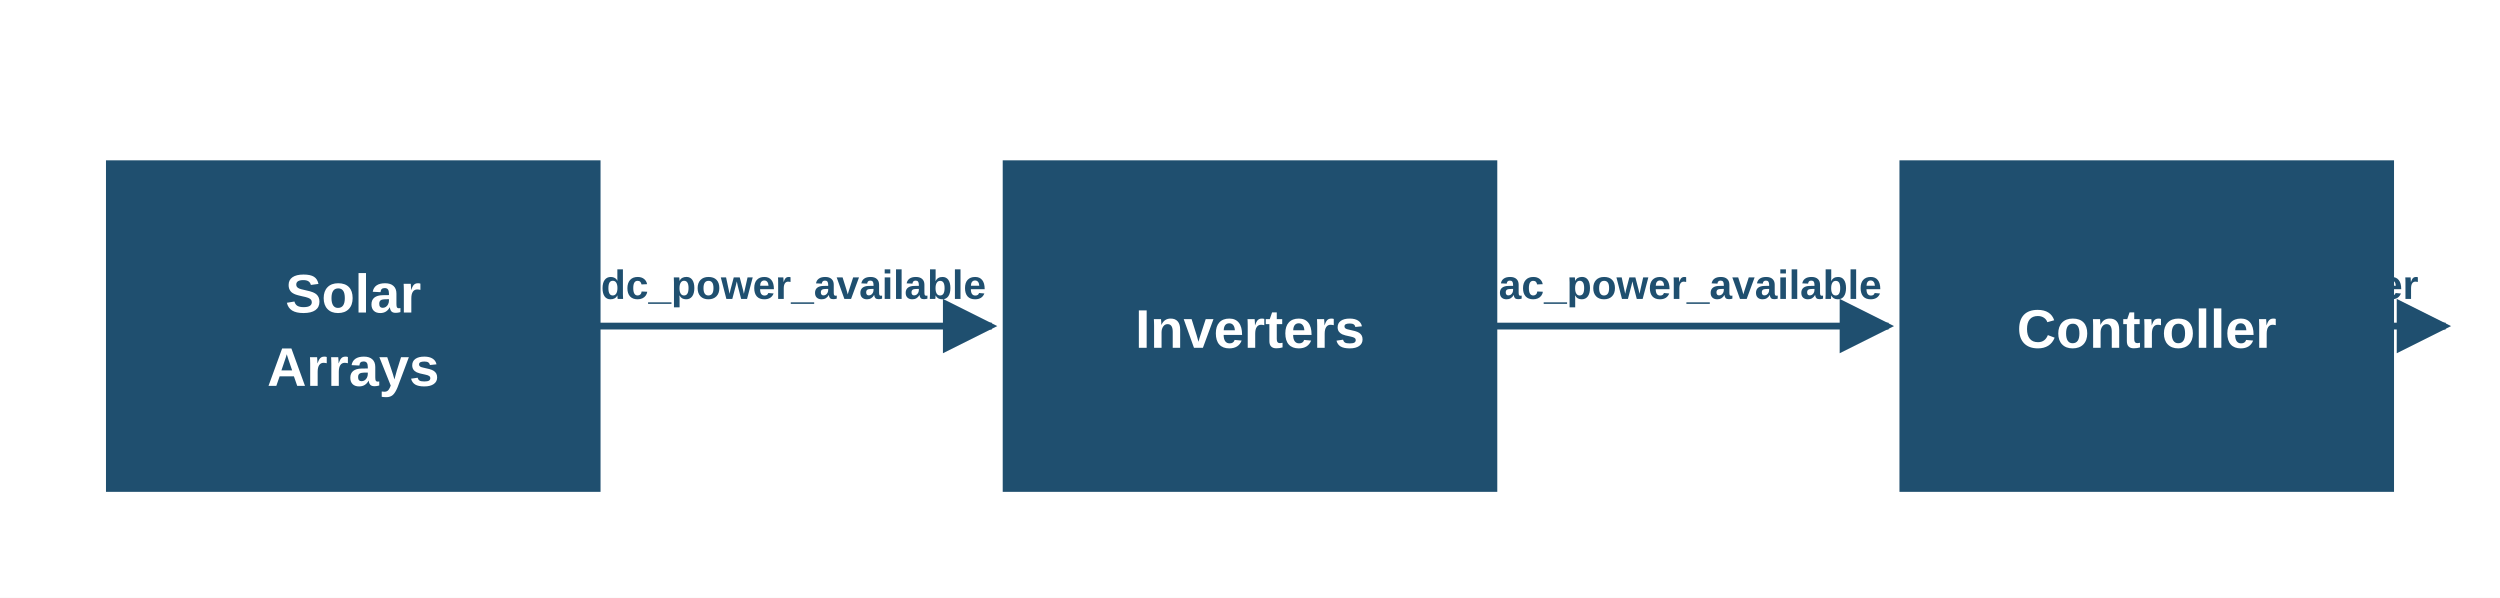
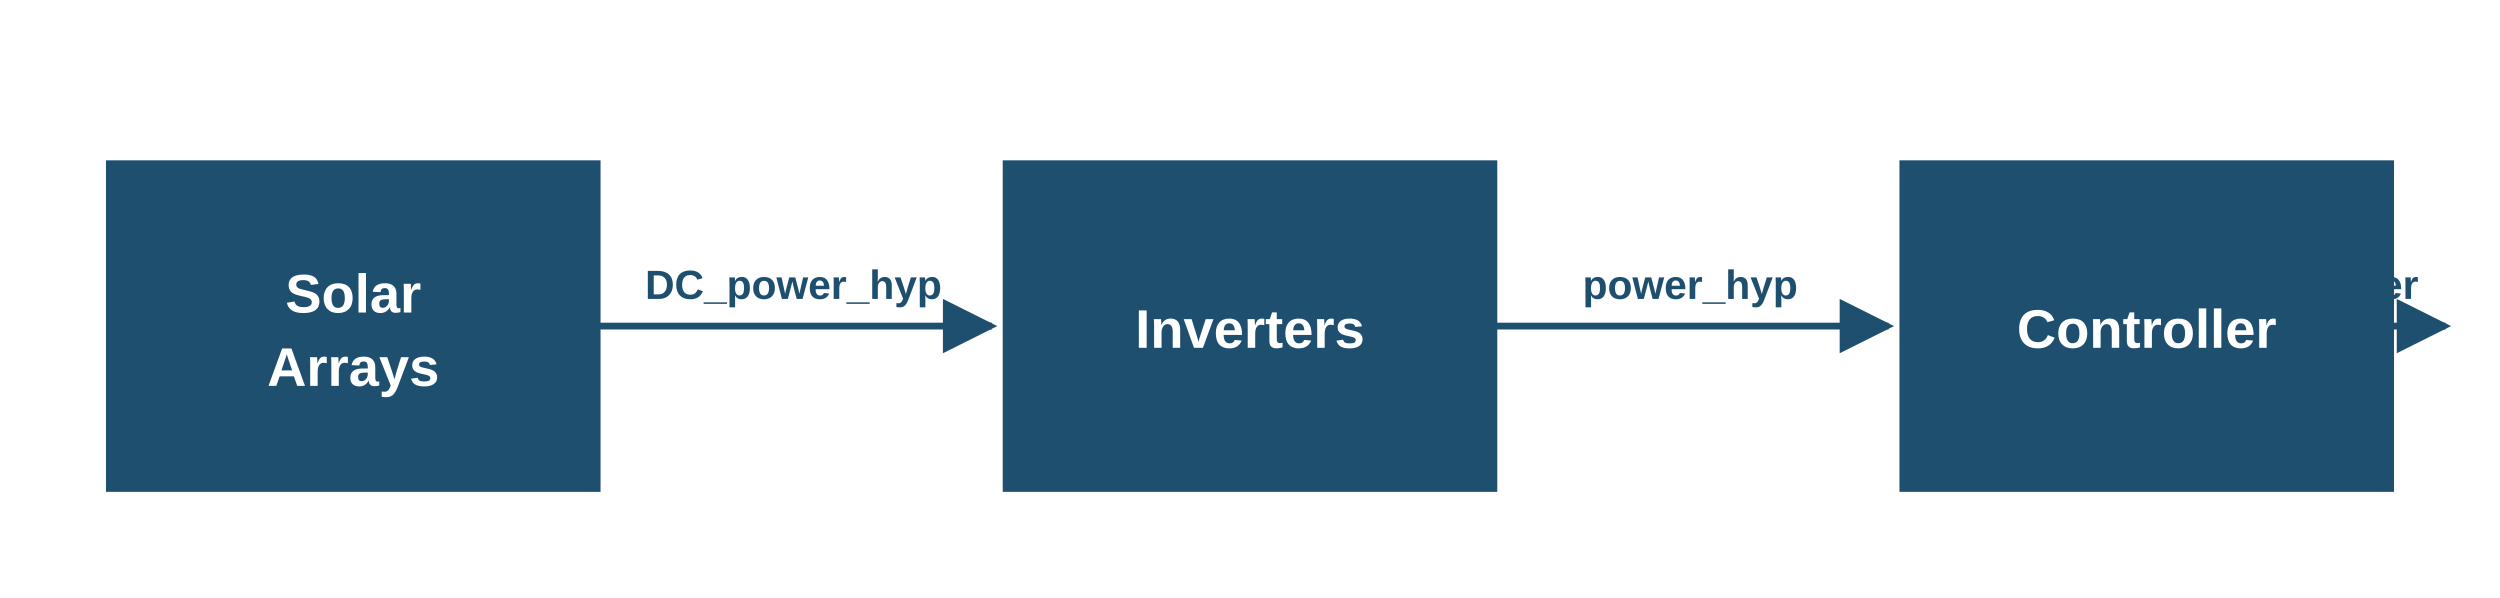
<svg xmlns="http://www.w3.org/2000/svg" viewBox="0 0 920 220" font-family="Arial, sans-serif">
  <rect width="920" height="220" fill="white" />
  <defs>
    <marker id="arrow" viewBox="0 0 10 10" refX="9" refY="5" markerWidth="8" markerHeight="8" orient="auto-start-reverse">
      <path d="M 0 0 L 10 5 L 0 10 z" fill="#1f4f6f" />
    </marker>
  </defs>
  <rect x="40" y="60" width="180" height="120" fill="#1f4f6f" stroke="#1f4f6f" stroke-width="2" />
  <text x="130" y="115" font-size="20" fill="white" font-weight="bold" text-anchor="middle">Solar</text>
  <text x="130" y="142" font-size="20" fill="white" font-weight="bold" text-anchor="middle">Arrays</text>
  <rect x="370" y="60" width="180" height="120" fill="#1f4f6f" stroke="#1f4f6f" stroke-width="2" />
  <text x="460" y="128" font-size="20" fill="white" font-weight="bold" text-anchor="middle">Inverters</text>
  <rect x="700" y="60" width="180" height="120" fill="#1f4f6f" stroke="#1f4f6f" stroke-width="2" />
  <text x="790" y="128" font-size="20" fill="white" font-weight="bold" text-anchor="middle">Controller</text>
  <line x1="220" y1="120" x2="365" y2="120" stroke="#1f4f6f" stroke-width="2.5" marker-end="url(#arrow)" />
-   <text x="292" y="110" font-size="15" fill="#1f4f6f" font-weight="bold" text-anchor="middle">dc_power_available</text>
+   <text x="292" y="110" font-size="15" fill="#1f4f6f" font-weight="bold" text-anchor="middle">DC_power_hyp</text>
  <line x1="550" y1="120" x2="695" y2="120" stroke="#1f4f6f" stroke-width="2.5" marker-end="url(#arrow)" />
-   <text x="622" y="110" font-size="15" fill="#1f4f6f" font-weight="bold" text-anchor="middle">ac_power_available</text>
+   <text x="622" y="110" font-size="15" fill="#1f4f6f" font-weight="bold" text-anchor="middle">power_hyp</text>
  <line x1="880" y1="120" x2="900" y2="120" stroke="#1f4f6f" stroke-width="2.5" marker-end="url(#arrow)" />
  <text x="890" y="110" font-size="15" fill="#1f4f6f" font-weight="bold" text-anchor="end">power</text>
</svg>
